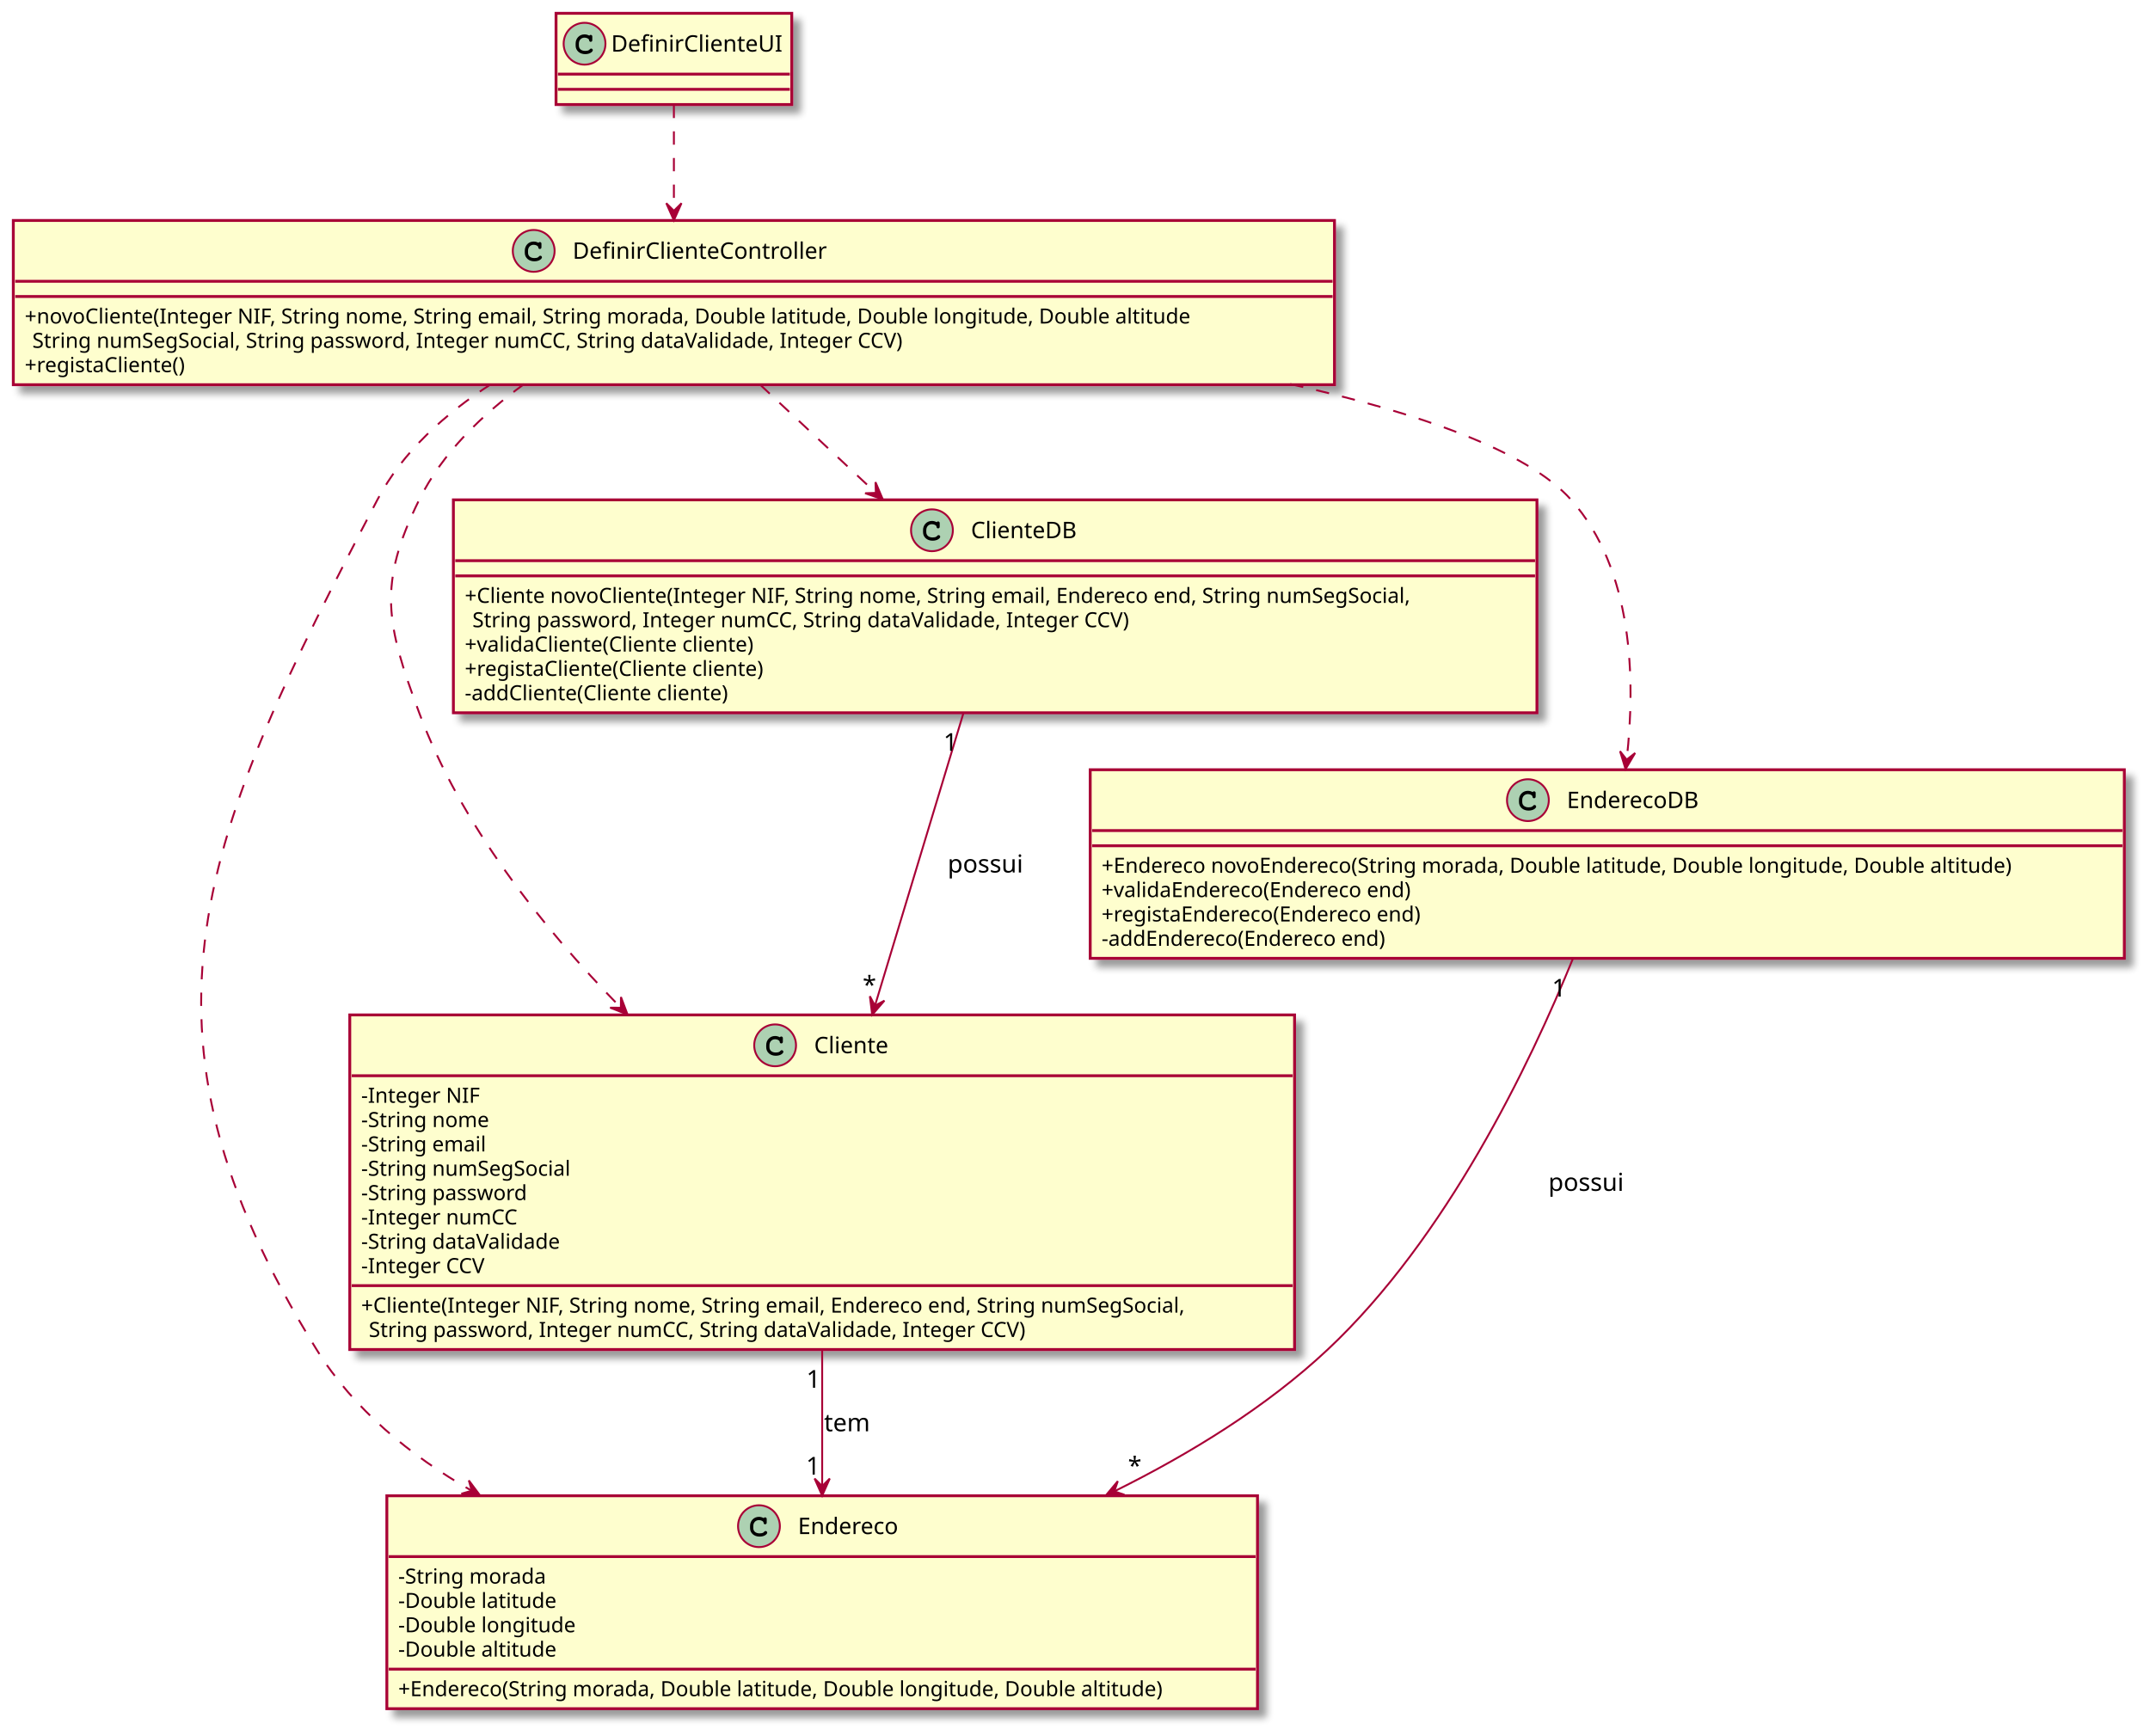
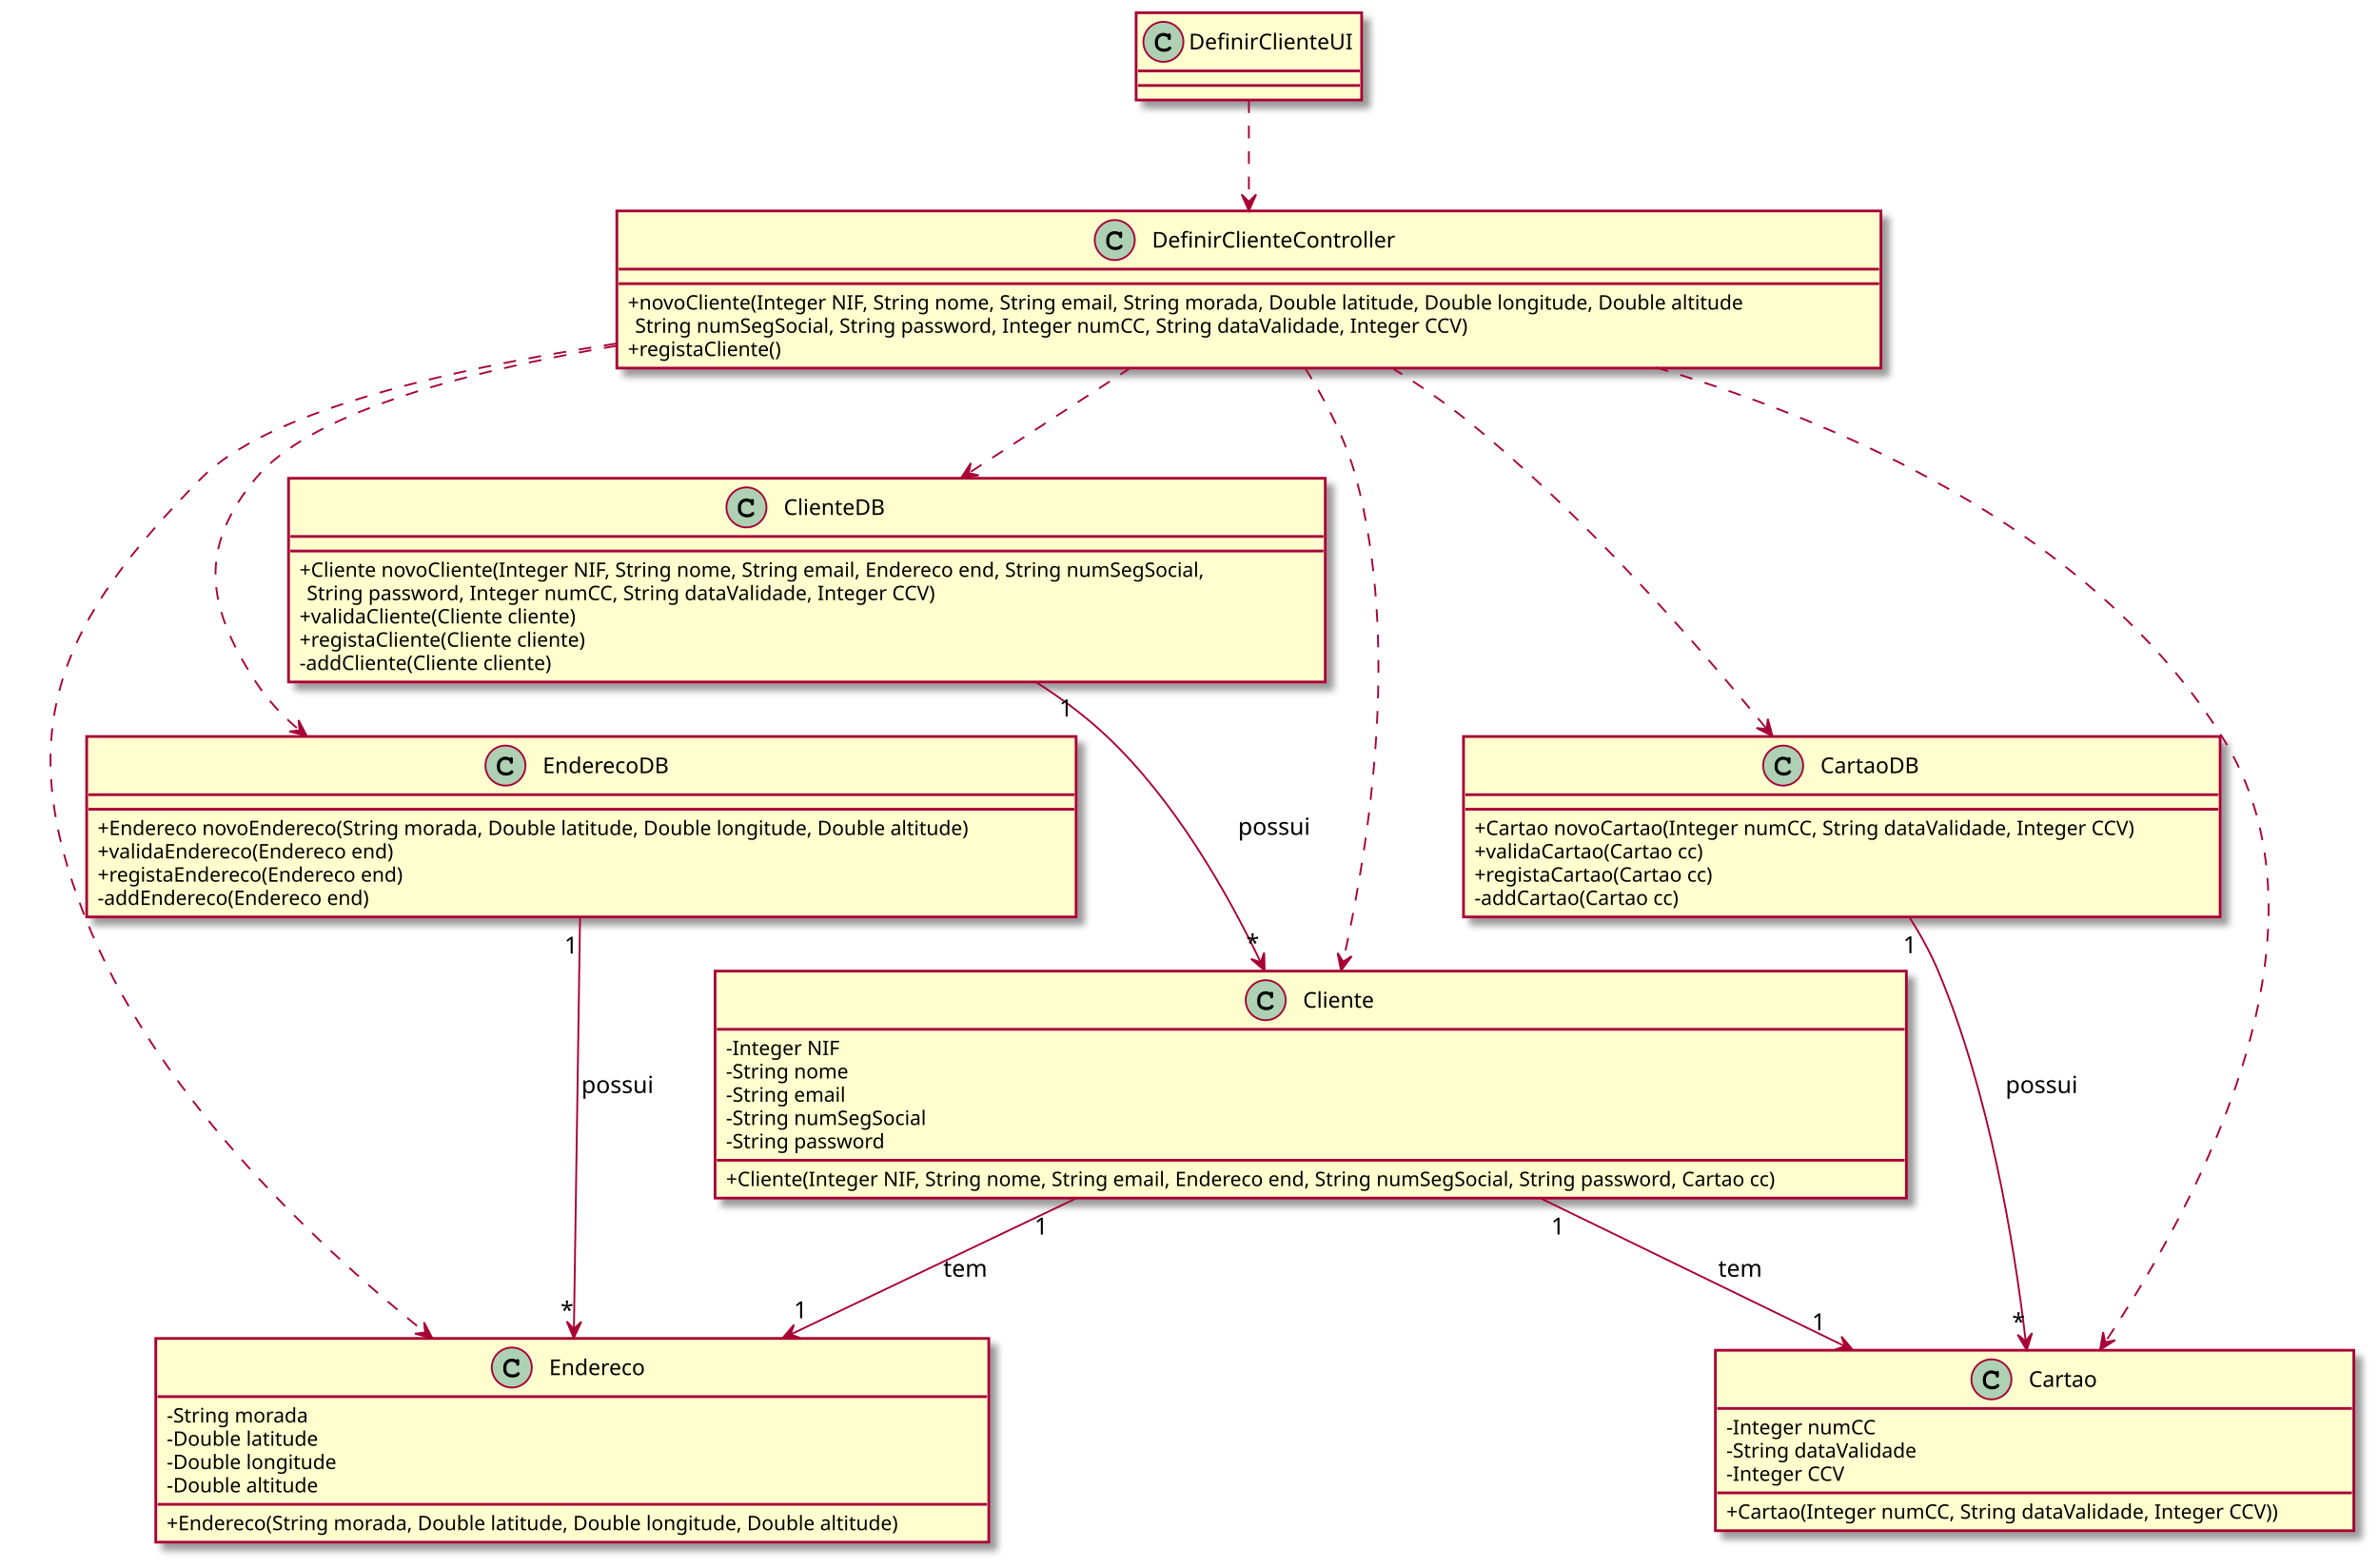
- <svg xmlns="http://www.w3.org/2000/svg" contentScriptType="application/ecmascript" contentStyleType="text/css" height="913px" preserveAspectRatio="none" style="width:1131px;height:913px;" version="1.1" viewBox="0 0 1131 913" width="1131px" zoomAndPan="magnify">
+ <svg xmlns="http://www.w3.org/2000/svg" contentScriptType="application/ecmascript" contentStyleType="text/css" height="862px" preserveAspectRatio="none" style="width:1308px;height:862px;" version="1.1" viewBox="0 0 1308 862" width="1308px" zoomAndPan="magnify">
  <defs>
-     <filter height="300%" id="f45akyyfyewk" width="300%" x="-1" y="-1">
+     <filter height="300%" id="fprhn5ujfed08" width="300%" x="-1" y="-1">
      <feGaussianBlur result="blurOut" stdDeviation="2.0" />
      <feColorMatrix in="blurOut" result="blurOut2" type="matrix" values="0 0 0 0 0 0 0 0 0 0 0 0 0 0 0 0 0 0 .4 0" />
      <feOffset dx="4.0" dy="4.0" in="blurOut2" result="blurOut3" />
      <feBlend in="SourceGraphic" in2="blurOut3" mode="normal" />
    </filter>
  </defs>
  <g>
-     <rect codeLine="3" fill="#FEFECE" filter="url(#f45akyyfyewk)" height="176.047" id="Cliente" style="stroke:#A80036;stroke-width:1.5;" width="497" x="184" y="534" />
-     <ellipse cx="407.75" cy="550" fill="#ADD1B2" rx="11" ry="11" style="stroke:#A80036;stroke-width:1.0;" />
-     <path d="M410.094,545.672 C409.156,545.234 408.562,545.094 407.688,545.094 C405.062,545.094 403.062,547.172 403.062,549.891 L403.062,551.016 C403.062,553.594 405.172,555.484 408.062,555.484 C409.281,555.484 410.438,555.188 411.188,554.641 C411.766,554.234 412.094,553.781 412.094,553.391 C412.094,552.938 411.703,552.547 411.234,552.547 C411.016,552.547 410.812,552.625 410.625,552.812 C410.172,553.297 410.172,553.297 409.984,553.391 C409.562,553.656 408.875,553.781 408.109,553.781 C406.062,553.781 404.766,552.688 404.766,550.984 L404.766,549.891 C404.766,548.109 406.016,546.797 407.75,546.797 C408.328,546.797 408.938,546.953 409.406,547.203 C409.891,547.484 410.062,547.703 410.156,548.109 C410.219,548.516 410.25,548.641 410.391,548.766 C410.531,548.906 410.766,549.016 410.984,549.016 C411.25,549.016 411.516,548.875 411.688,548.656 C411.797,548.5 411.828,548.312 411.828,547.891 L411.828,546.469 C411.828,546.031 411.812,545.906 411.719,545.75 C411.562,545.484 411.281,545.344 410.984,545.344 C410.688,545.344 410.484,545.438 410.266,545.75 L410.094,545.672 Z " fill="#000000" />
-     <text fill="#000000" font-family="sans-serif" font-size="12" lengthAdjust="spacing" textLength="41" x="428.25" y="554.154">Cliente</text>
-     <line style="stroke:#A80036;stroke-width:1.5;" x1="185" x2="680" y1="566" y2="566" />
-     <text fill="#000000" font-family="sans-serif" font-size="11" lengthAdjust="spacing" textLength="66" x="190" y="580.21">-Integer NIF</text>
-     <text fill="#000000" font-family="sans-serif" font-size="11" lengthAdjust="spacing" textLength="74" x="190" y="593.015">-String nome</text>
-     <text fill="#000000" font-family="sans-serif" font-size="11" lengthAdjust="spacing" textLength="73" x="190" y="605.82">-String email</text>
-     <text fill="#000000" font-family="sans-serif" font-size="11" lengthAdjust="spacing" textLength="123" x="190" y="618.625">-String numSegSocial</text>
-     <text fill="#000000" font-family="sans-serif" font-size="11" lengthAdjust="spacing" textLength="94" x="190" y="631.429">-String password</text>
-     <text fill="#000000" font-family="sans-serif" font-size="11" lengthAdjust="spacing" textLength="90" x="190" y="644.234">-Integer numCC</text>
-     <text fill="#000000" font-family="sans-serif" font-size="11" lengthAdjust="spacing" textLength="116" x="190" y="657.039">-String dataValidade</text>
-     <text fill="#000000" font-family="sans-serif" font-size="11" lengthAdjust="spacing" textLength="73" x="190" y="669.843">-Integer CCV</text>
-     <line style="stroke:#A80036;stroke-width:1.5;" x1="185" x2="680" y1="676.438" y2="676.438" />
-     <text fill="#000000" font-family="sans-serif" font-size="11" lengthAdjust="spacing" textLength="485" x="190" y="690.648">+Cliente(Integer NIF, String nome, String email, Endereco end, String numSegSocial,</text>
-     <text fill="#000000" font-family="sans-serif" font-size="11" lengthAdjust="spacing" textLength="382" x="194" y="703.453">String password, Integer numCC, String dataValidade, Integer CCV)</text>
-     <rect codeLine="15" fill="#FEFECE" filter="url(#f45akyyfyewk)" height="112.023" id="Endereco" style="stroke:#A80036;stroke-width:1.5;" width="458" x="203.5" y="787" />
-     <ellipse cx="399.25" cy="803" fill="#ADD1B2" rx="11" ry="11" style="stroke:#A80036;stroke-width:1.0;" />
-     <path d="M401.594,798.672 C400.656,798.234 400.062,798.094 399.188,798.094 C396.562,798.094 394.562,800.172 394.562,802.891 L394.562,804.016 C394.562,806.594 396.672,808.484 399.562,808.484 C400.781,808.484 401.938,808.188 402.688,807.641 C403.266,807.234 403.594,806.781 403.594,806.391 C403.594,805.938 403.203,805.547 402.734,805.547 C402.516,805.547 402.312,805.625 402.125,805.812 C401.672,806.297 401.672,806.297 401.484,806.391 C401.062,806.656 400.375,806.781 399.609,806.781 C397.562,806.781 396.266,805.688 396.266,803.984 L396.266,802.891 C396.266,801.109 397.516,799.797 399.25,799.797 C399.828,799.797 400.438,799.953 400.906,800.203 C401.391,800.484 401.562,800.703 401.656,801.109 C401.719,801.516 401.75,801.641 401.891,801.766 C402.031,801.906 402.266,802.016 402.484,802.016 C402.75,802.016 403.016,801.875 403.188,801.656 C403.297,801.5 403.328,801.312 403.328,800.891 L403.328,799.469 C403.328,799.031 403.312,798.906 403.219,798.75 C403.062,798.484 402.781,798.344 402.484,798.344 C402.188,798.344 401.984,798.438 401.766,798.75 L401.594,798.672 Z " fill="#000000" />
-     <text fill="#000000" font-family="sans-serif" font-size="12" lengthAdjust="spacing" textLength="58" x="419.75" y="807.154">Endereco</text>
-     <line style="stroke:#A80036;stroke-width:1.5;" x1="204.5" x2="660.5" y1="819" y2="819" />
-     <text fill="#000000" font-family="sans-serif" font-size="11" lengthAdjust="spacing" textLength="84" x="209.5" y="833.21">-String morada</text>
-     <text fill="#000000" font-family="sans-serif" font-size="11" lengthAdjust="spacing" textLength="92" x="209.5" y="846.015">-Double latitude</text>
-     <text fill="#000000" font-family="sans-serif" font-size="11" lengthAdjust="spacing" textLength="102" x="209.5" y="858.82">-Double longitude</text>
-     <text fill="#000000" font-family="sans-serif" font-size="11" lengthAdjust="spacing" textLength="92" x="209.5" y="871.625">-Double altitude</text>
-     <line style="stroke:#A80036;stroke-width:1.5;" x1="204.5" x2="660.5" y1="878.219" y2="878.219" />
-     <text fill="#000000" font-family="sans-serif" font-size="11" lengthAdjust="spacing" textLength="446" x="209.5" y="892.429">+Endereco(String morada, Double latitude, Double longitude, Double altitude)</text>
-     <rect codeLine="23" fill="#FEFECE" filter="url(#f45akyyfyewk)" height="112.023" id="ClienteDB" style="stroke:#A80036;stroke-width:1.5;" width="570" x="238.5" y="263" />
-     <ellipse cx="490.25" cy="279" fill="#ADD1B2" rx="11" ry="11" style="stroke:#A80036;stroke-width:1.0;" />
-     <path d="M492.594,274.672 C491.656,274.234 491.062,274.094 490.188,274.094 C487.562,274.094 485.562,276.172 485.562,278.891 L485.562,280.016 C485.562,282.594 487.672,284.484 490.562,284.484 C491.781,284.484 492.938,284.188 493.688,283.641 C494.266,283.234 494.594,282.781 494.594,282.391 C494.594,281.938 494.203,281.547 493.734,281.547 C493.516,281.547 493.312,281.625 493.125,281.812 C492.672,282.297 492.672,282.297 492.484,282.391 C492.062,282.656 491.375,282.781 490.609,282.781 C488.562,282.781 487.266,281.688 487.266,279.984 L487.266,278.891 C487.266,277.109 488.516,275.797 490.25,275.797 C490.828,275.797 491.438,275.953 491.906,276.203 C492.391,276.484 492.562,276.703 492.656,277.109 C492.719,277.516 492.75,277.641 492.891,277.766 C493.031,277.906 493.266,278.016 493.484,278.016 C493.75,278.016 494.016,277.875 494.188,277.656 C494.297,277.5 494.328,277.312 494.328,276.891 L494.328,275.469 C494.328,275.031 494.312,274.906 494.219,274.75 C494.062,274.484 493.781,274.344 493.484,274.344 C493.188,274.344 492.984,274.438 492.766,274.75 L492.594,274.672 Z " fill="#000000" />
-     <text fill="#000000" font-family="sans-serif" font-size="12" lengthAdjust="spacing" textLength="58" x="510.75" y="283.154">ClienteDB</text>
-     <line style="stroke:#A80036;stroke-width:1.5;" x1="239.5" x2="807.5" y1="295" y2="295" />
-     <line style="stroke:#A80036;stroke-width:1.5;" x1="239.5" x2="807.5" y1="303" y2="303" />
-     <text fill="#000000" font-family="sans-serif" font-size="11" lengthAdjust="spacing" textLength="558" x="244.5" y="317.21">+Cliente novoCliente(Integer NIF, String nome, String email, Endereco end, String numSegSocial,</text>
-     <text fill="#000000" font-family="sans-serif" font-size="11" lengthAdjust="spacing" textLength="382" x="248.5" y="330.015">String password, Integer numCC, String dataValidade, Integer CCV)</text>
-     <text fill="#000000" font-family="sans-serif" font-size="11" lengthAdjust="spacing" textLength="176" x="244.5" y="342.82">+validaCliente(Cliente cliente)</text>
-     <text fill="#000000" font-family="sans-serif" font-size="11" lengthAdjust="spacing" textLength="181" x="244.5" y="355.625">+registaCliente(Cliente cliente)</text>
-     <text fill="#000000" font-family="sans-serif" font-size="11" lengthAdjust="spacing" textLength="158" x="244.5" y="368.429">-addCliente(Cliente cliente)</text>
-     <rect codeLine="30" fill="#FEFECE" filter="url(#f45akyyfyewk)" height="99.219" id="EnderecoDB" style="stroke:#A80036;stroke-width:1.5;" width="544" x="573.5" y="405" />
-     <ellipse cx="803.75" cy="421" fill="#ADD1B2" rx="11" ry="11" style="stroke:#A80036;stroke-width:1.0;" />
-     <path d="M806.094,416.672 C805.156,416.234 804.562,416.094 803.688,416.094 C801.062,416.094 799.062,418.172 799.062,420.891 L799.062,422.016 C799.062,424.594 801.172,426.484 804.062,426.484 C805.281,426.484 806.438,426.188 807.188,425.641 C807.766,425.234 808.094,424.781 808.094,424.391 C808.094,423.938 807.703,423.547 807.234,423.547 C807.016,423.547 806.812,423.625 806.625,423.812 C806.172,424.297 806.172,424.297 805.984,424.391 C805.562,424.656 804.875,424.781 804.109,424.781 C802.062,424.781 800.766,423.688 800.766,421.984 L800.766,420.891 C800.766,419.109 802.016,417.797 803.75,417.797 C804.328,417.797 804.938,417.953 805.406,418.203 C805.891,418.484 806.062,418.703 806.156,419.109 C806.219,419.516 806.25,419.641 806.391,419.766 C806.531,419.906 806.766,420.016 806.984,420.016 C807.25,420.016 807.516,419.875 807.688,419.656 C807.797,419.5 807.828,419.312 807.828,418.891 L807.828,417.469 C807.828,417.031 807.812,416.906 807.719,416.75 C807.562,416.484 807.281,416.344 806.984,416.344 C806.688,416.344 806.484,416.438 806.266,416.75 L806.094,416.672 Z " fill="#000000" />
-     <text fill="#000000" font-family="sans-serif" font-size="12" lengthAdjust="spacing" textLength="75" x="824.25" y="425.154">EnderecoDB</text>
-     <line style="stroke:#A80036;stroke-width:1.5;" x1="574.5" x2="1116.5" y1="437" y2="437" />
-     <line style="stroke:#A80036;stroke-width:1.5;" x1="574.5" x2="1116.5" y1="445" y2="445" />
-     <text fill="#000000" font-family="sans-serif" font-size="11" lengthAdjust="spacing" textLength="532" x="579.5" y="459.21">+Endereco novoEndereco(String morada, Double latitude, Double longitude, Double altitude)</text>
-     <text fill="#000000" font-family="sans-serif" font-size="11" lengthAdjust="spacing" textLength="185" x="579.5" y="472.015">+validaEndereco(Endereco end)</text>
-     <text fill="#000000" font-family="sans-serif" font-size="11" lengthAdjust="spacing" textLength="190" x="579.5" y="484.82">+registaEndereco(Endereco end)</text>
-     <text fill="#000000" font-family="sans-serif" font-size="11" lengthAdjust="spacing" textLength="167" x="579.5" y="497.625">-addEndereco(Endereco end)</text>
-     <rect codeLine="37" fill="#FEFECE" filter="url(#f45akyyfyewk)" height="86.414" id="DefinirClienteController" style="stroke:#A80036;stroke-width:1.5;" width="695" x="7" y="116" />
-     <ellipse cx="280.75" cy="132" fill="#ADD1B2" rx="11" ry="11" style="stroke:#A80036;stroke-width:1.0;" />
-     <path d="M283.094,127.672 C282.156,127.234 281.562,127.094 280.688,127.094 C278.062,127.094 276.062,129.172 276.062,131.891 L276.062,133.016 C276.062,135.594 278.172,137.484 281.062,137.484 C282.281,137.484 283.438,137.188 284.188,136.641 C284.766,136.234 285.094,135.781 285.094,135.391 C285.094,134.938 284.703,134.547 284.234,134.547 C284.016,134.547 283.812,134.625 283.625,134.812 C283.172,135.297 283.172,135.297 282.984,135.391 C282.562,135.656 281.875,135.781 281.109,135.781 C279.062,135.781 277.766,134.688 277.766,132.984 L277.766,131.891 C277.766,130.109 279.016,128.797 280.75,128.797 C281.328,128.797 281.938,128.953 282.406,129.203 C282.891,129.484 283.062,129.703 283.156,130.109 C283.219,130.516 283.25,130.641 283.391,130.766 C283.531,130.906 283.766,131.016 283.984,131.016 C284.25,131.016 284.516,130.875 284.688,130.656 C284.797,130.5 284.828,130.312 284.828,129.891 L284.828,128.469 C284.828,128.031 284.812,127.906 284.719,127.75 C284.562,127.484 284.281,127.344 283.984,127.344 C283.688,127.344 283.484,127.438 283.266,127.75 L283.094,127.672 Z " fill="#000000" />
-     <text fill="#000000" font-family="sans-serif" font-size="12" lengthAdjust="spacing" textLength="139" x="301.25" y="136.154">DefinirClienteController</text>
-     <line style="stroke:#A80036;stroke-width:1.5;" x1="8" x2="701" y1="148" y2="148" />
-     <line style="stroke:#A80036;stroke-width:1.5;" x1="8" x2="701" y1="156" y2="156" />
-     <text fill="#000000" font-family="sans-serif" font-size="11" lengthAdjust="spacing" textLength="679" x="13" y="170.21">+novoCliente(Integer NIF, String nome, String email, String morada, Double latitude, Double longitude, Double altitude</text>
-     <text fill="#000000" font-family="sans-serif" font-size="11" lengthAdjust="spacing" textLength="508" x="17" y="183.015">String numSegSocial, String password, Integer numCC, String dataValidade, Integer CCV)</text>
-     <text fill="#000000" font-family="sans-serif" font-size="11" lengthAdjust="spacing" textLength="97" x="13" y="195.82">+registaCliente()</text>
-     <rect codeLine="42" fill="#FEFECE" filter="url(#f45akyyfyewk)" height="48" id="DefinirClienteUI" style="stroke:#A80036;stroke-width:1.5;" width="124" x="292.5" y="7" />
-     <ellipse cx="307.5" cy="23" fill="#ADD1B2" rx="11" ry="11" style="stroke:#A80036;stroke-width:1.0;" />
-     <path d="M309.844,18.672 C308.906,18.234 308.312,18.094 307.438,18.094 C304.812,18.094 302.812,20.172 302.812,22.891 L302.812,24.016 C302.812,26.594 304.922,28.484 307.812,28.484 C309.031,28.484 310.188,28.188 310.938,27.641 C311.516,27.234 311.844,26.781 311.844,26.391 C311.844,25.938 311.453,25.547 310.984,25.547 C310.766,25.547 310.562,25.625 310.375,25.812 C309.922,26.297 309.922,26.297 309.734,26.391 C309.312,26.656 308.625,26.781 307.859,26.781 C305.812,26.781 304.516,25.688 304.516,23.984 L304.516,22.891 C304.516,21.109 305.766,19.797 307.5,19.797 C308.078,19.797 308.688,19.953 309.156,20.203 C309.641,20.484 309.812,20.703 309.906,21.109 C309.969,21.516 310,21.641 310.141,21.766 C310.281,21.906 310.516,22.016 310.734,22.016 C311,22.016 311.266,21.875 311.438,21.656 C311.547,21.5 311.578,21.312 311.578,20.891 L311.578,19.469 C311.578,19.031 311.562,18.906 311.469,18.75 C311.312,18.484 311.031,18.344 310.734,18.344 C310.438,18.344 310.234,18.438 310.016,18.75 L309.844,18.672 Z " fill="#000000" />
-     <text fill="#000000" font-family="sans-serif" font-size="12" lengthAdjust="spacing" textLength="92" x="321.5" y="27.154">DefinirClienteUI</text>
-     <line style="stroke:#A80036;stroke-width:1.5;" x1="293.5" x2="415.5" y1="39" y2="39" />
-     <line style="stroke:#A80036;stroke-width:1.5;" x1="293.5" x2="415.5" y1="47" y2="47" />
-     <path codeLine="46" d="M354.5,55.11 C354.5,70.631 354.5,91.639 354.5,110.625 " fill="none" id="DefinirClienteUI-to-DefinirClienteController" style="stroke:#A80036;stroke-width:1.0;stroke-dasharray:7.0,7.0;" />
-     <polygon fill="#A80036" points="354.5,115.921,358.5,106.921,354.5,110.921,350.5,106.921,354.5,115.921" style="stroke:#A80036;stroke-width:1.0;" />
-     <path codeLine="47" d="M399.789,202.341 C418.474,219.81 440.446,240.351 460.647,259.238 " fill="none" id="DefinirClienteController-to-ClienteDB" style="stroke:#A80036;stroke-width:1.0;stroke-dasharray:7.0,7.0;" />
-     <polygon fill="#A80036" points="464.398,262.744,460.554,253.676,460.745,259.33,455.092,259.521,464.398,262.744" style="stroke:#A80036;stroke-width:1.0;" />
-     <path codeLine="48" d="M678.717,202.067 C745.941,217.164 803.418,237.087 826.5,263 C859.109,299.609 860.448,357.275 855.726,399.579 " fill="none" id="DefinirClienteController-to-EnderecoDB" style="stroke:#A80036;stroke-width:1.0;stroke-dasharray:7.0,7.0;" />
-     <polygon fill="#A80036" points="855.122,404.659,860.159,396.195,855.713,399.694,852.215,395.249,855.122,404.659" style="stroke:#A80036;stroke-width:1.0;" />
-     <path codeLine="49" d="M275.723,202.068 C253.767,218.016 232.624,238.389 220.5,263 C198.503,307.654 203.167,328.337 220.5,375 C242.272,433.614 284.967,487.611 326.371,529.991 " fill="none" id="DefinirClienteController-to-Cliente" style="stroke:#A80036;stroke-width:1.0;stroke-dasharray:7.0,7.0;" />
-     <polygon fill="#A80036" points="330.115,533.796,326.654,524.575,326.608,530.232,320.952,530.186,330.115,533.796" style="stroke:#A80036;stroke-width:1.0;" />
-     <path codeLine="50" d="M258.224,202.155 C234.301,217.611 211.732,237.691 198.5,263 C106.219,439.508 61.532,540.729 166.5,710 C186.067,741.553 215.675,765.8 248.127,784.354 " fill="none" id="DefinirClienteController-to-Endereco" style="stroke:#A80036;stroke-width:1.0;stroke-dasharray:7.0,7.0;" />
-     <polygon fill="#A80036" points="252.515,786.818,246.628,778.923,248.156,784.369,242.709,785.897,252.515,786.818" style="stroke:#A80036;stroke-width:1.0;" />
-     <path codeLine="52" d="M506.809,375.208 C493.811,418.203 475.484,478.823 460.283,529.103 " fill="none" id="ClienteDB-to-Cliente" style="stroke:#A80036;stroke-width:1.0;" />
-     <polygon fill="#A80036" points="458.822,533.935,465.256,526.478,460.269,529.149,457.598,524.163,458.822,533.935" style="stroke:#A80036;stroke-width:1.0;" />
-     <text fill="#000000" font-family="sans-serif" font-size="13" lengthAdjust="spacing" textLength="41" x="498.5" y="459.067">possui</text>
-     <text fill="#000000" font-family="sans-serif" font-size="13" lengthAdjust="spacing" textLength="8" x="496.287" y="395.046">1</text>
-     <text fill="#000000" font-family="sans-serif" font-size="13" lengthAdjust="spacing" textLength="7" x="453.783" y="522.793">*</text>
-     <path codeLine="53" d="M827.487,504.245 C804.775,560.06 760.998,651.329 698.5,710 C666.354,740.177 626,764.923 586.508,784.499 " fill="none" id="EnderecoDB-to-Endereco" style="stroke:#A80036;stroke-width:1.0;" />
-     <polygon fill="#A80036" points="581.697,786.861,591.539,786.484,586.185,784.657,588.012,779.303,581.697,786.861" style="stroke:#A80036;stroke-width:1.0;" />
-     <text fill="#000000" font-family="sans-serif" font-size="13" lengthAdjust="spacing" textLength="41" x="814.5" y="626.567">possui</text>
-     <text fill="#000000" font-family="sans-serif" font-size="13" lengthAdjust="spacing" textLength="8" x="816.391" y="524.356">1</text>
-     <text fill="#000000" font-family="sans-serif" font-size="13" lengthAdjust="spacing" textLength="7" x="593.364" y="775.781">*</text>
-     <path codeLine="54" d="M432.5,710.184 C432.5,734.147 432.5,759.599 432.5,781.682 " fill="none" id="Cliente-to-Endereco" style="stroke:#A80036;stroke-width:1.0;" />
-     <polygon fill="#A80036" points="432.5,786.926,436.5,777.926,432.5,781.926,428.5,777.926,432.5,786.926" style="stroke:#A80036;stroke-width:1.0;" />
-     <text fill="#000000" font-family="sans-serif" font-size="13" lengthAdjust="spacing" textLength="26" x="433.5" y="753.067">tem</text>
-     <text fill="#000000" font-family="sans-serif" font-size="13" lengthAdjust="spacing" textLength="8" x="424.169" y="730.178">1</text>
-     <text fill="#000000" font-family="sans-serif" font-size="13" lengthAdjust="spacing" textLength="8" x="423.988" y="775.855">1</text>
+     <rect codeLine="3" fill="#FEFECE" filter="url(#fprhn5ujfed08)" height="124.828" id="Cliente" style="stroke:#A80036;stroke-width:1.5;" width="655" x="393.152" y="534" />
+     <ellipse cx="695.902" cy="550" fill="#ADD1B2" rx="11" ry="11" style="stroke:#A80036;stroke-width:1.0;" />
+     <path d="M698.246,545.672 C697.308,545.234 696.715,545.094 695.84,545.094 C693.215,545.094 691.215,547.172 691.215,549.891 L691.215,551.016 C691.215,553.594 693.324,555.484 696.215,555.484 C697.433,555.484 698.59,555.188 699.34,554.641 C699.918,554.234 700.246,553.781 700.246,553.391 C700.246,552.938 699.855,552.547 699.386,552.547 C699.168,552.547 698.965,552.625 698.777,552.812 C698.324,553.297 698.324,553.297 698.136,553.391 C697.715,553.656 697.027,553.781 696.261,553.781 C694.215,553.781 692.918,552.688 692.918,550.984 L692.918,549.891 C692.918,548.109 694.168,546.797 695.902,546.797 C696.48,546.797 697.09,546.953 697.558,547.203 C698.043,547.484 698.215,547.703 698.308,548.109 C698.371,548.516 698.402,548.641 698.543,548.766 C698.683,548.906 698.918,549.016 699.136,549.016 C699.402,549.016 699.668,548.875 699.84,548.656 C699.949,548.5 699.98,548.312 699.98,547.891 L699.98,546.469 C699.98,546.031 699.965,545.906 699.871,545.75 C699.715,545.484 699.433,545.344 699.136,545.344 C698.84,545.344 698.636,545.438 698.418,545.75 L698.246,545.672 Z " fill="#000000" />
+     <text fill="#000000" font-family="sans-serif" font-size="12" lengthAdjust="spacing" textLength="41" x="716.402" y="554.154">Cliente</text>
+     <line style="stroke:#A80036;stroke-width:1.5;" x1="394.152" x2="1047.152" y1="566" y2="566" />
+     <text fill="#000000" font-family="sans-serif" font-size="11" lengthAdjust="spacing" textLength="66" x="399.152" y="580.21">-Integer NIF</text>
+     <text fill="#000000" font-family="sans-serif" font-size="11" lengthAdjust="spacing" textLength="74" x="399.152" y="593.015">-String nome</text>
+     <text fill="#000000" font-family="sans-serif" font-size="11" lengthAdjust="spacing" textLength="73" x="399.152" y="605.82">-String email</text>
+     <text fill="#000000" font-family="sans-serif" font-size="11" lengthAdjust="spacing" textLength="123" x="399.152" y="618.625">-String numSegSocial</text>
+     <text fill="#000000" font-family="sans-serif" font-size="11" lengthAdjust="spacing" textLength="94" x="399.152" y="631.429">-String password</text>
+     <line style="stroke:#A80036;stroke-width:1.5;" x1="394.152" x2="1047.152" y1="638.023" y2="638.023" />
+     <text fill="#000000" font-family="sans-serif" font-size="11" lengthAdjust="spacing" textLength="643" x="399.152" y="652.234">+Cliente(Integer NIF, String nome, String email, Endereco end, String numSegSocial, String password, Cartao cc)</text>
+     <rect codeLine="12" fill="#FEFECE" filter="url(#fprhn5ujfed08)" height="112.023" id="Endereco" style="stroke:#A80036;stroke-width:1.5;" width="458" x="85.652" y="736" />
+     <ellipse cx="281.402" cy="752" fill="#ADD1B2" rx="11" ry="11" style="stroke:#A80036;stroke-width:1.0;" />
+     <path d="M283.746,747.672 C282.809,747.234 282.215,747.094 281.34,747.094 C278.715,747.094 276.715,749.172 276.715,751.891 L276.715,753.016 C276.715,755.594 278.824,757.484 281.715,757.484 C282.934,757.484 284.09,757.188 284.84,756.641 C285.418,756.234 285.746,755.781 285.746,755.391 C285.746,754.938 285.356,754.547 284.887,754.547 C284.668,754.547 284.465,754.625 284.277,754.812 C283.824,755.297 283.824,755.297 283.637,755.391 C283.215,755.656 282.527,755.781 281.762,755.781 C279.715,755.781 278.418,754.688 278.418,752.984 L278.418,751.891 C278.418,750.109 279.668,748.797 281.402,748.797 C281.981,748.797 282.59,748.953 283.059,749.203 C283.543,749.484 283.715,749.703 283.809,750.109 C283.871,750.516 283.902,750.641 284.043,750.766 C284.184,750.906 284.418,751.016 284.637,751.016 C284.902,751.016 285.168,750.875 285.34,750.656 C285.449,750.5 285.481,750.312 285.481,749.891 L285.481,748.469 C285.481,748.031 285.465,747.906 285.371,747.75 C285.215,747.484 284.934,747.344 284.637,747.344 C284.34,747.344 284.137,747.438 283.918,747.75 L283.746,747.672 Z " fill="#000000" />
+     <text fill="#000000" font-family="sans-serif" font-size="12" lengthAdjust="spacing" textLength="58" x="301.902" y="756.154">Endereco</text>
+     <line style="stroke:#A80036;stroke-width:1.5;" x1="86.652" x2="542.652" y1="768" y2="768" />
+     <text fill="#000000" font-family="sans-serif" font-size="11" lengthAdjust="spacing" textLength="84" x="91.652" y="782.21">-String morada</text>
+     <text fill="#000000" font-family="sans-serif" font-size="11" lengthAdjust="spacing" textLength="92" x="91.652" y="795.015">-Double latitude</text>
+     <text fill="#000000" font-family="sans-serif" font-size="11" lengthAdjust="spacing" textLength="102" x="91.652" y="807.82">-Double longitude</text>
+     <text fill="#000000" font-family="sans-serif" font-size="11" lengthAdjust="spacing" textLength="92" x="91.652" y="820.625">-Double altitude</text>
+     <line style="stroke:#A80036;stroke-width:1.5;" x1="86.652" x2="542.652" y1="827.219" y2="827.219" />
+     <text fill="#000000" font-family="sans-serif" font-size="11" lengthAdjust="spacing" textLength="446" x="91.652" y="841.429">+Endereco(String morada, Double latitude, Double longitude, Double altitude)</text>
+     <rect codeLine="20" fill="#FEFECE" filter="url(#fprhn5ujfed08)" height="99.219" id="Cartao" style="stroke:#A80036;stroke-width:1.5;" width="351" x="943.152" y="742.5" />
+     <ellipse cx="1094.902" cy="758.5" fill="#ADD1B2" rx="11" ry="11" style="stroke:#A80036;stroke-width:1.0;" />
+     <path d="M1097.246,754.172 C1096.308,753.734 1095.715,753.594 1094.84,753.594 C1092.215,753.594 1090.215,755.672 1090.215,758.391 L1090.215,759.516 C1090.215,762.094 1092.324,763.984 1095.215,763.984 C1096.433,763.984 1097.59,763.688 1098.34,763.141 C1098.918,762.734 1099.246,762.281 1099.246,761.891 C1099.246,761.438 1098.855,761.047 1098.386,761.047 C1098.168,761.047 1097.965,761.125 1097.777,761.312 C1097.324,761.797 1097.324,761.797 1097.136,761.891 C1096.715,762.156 1096.027,762.281 1095.261,762.281 C1093.215,762.281 1091.918,761.188 1091.918,759.484 L1091.918,758.391 C1091.918,756.609 1093.168,755.297 1094.902,755.297 C1095.48,755.297 1096.09,755.453 1096.558,755.703 C1097.043,755.984 1097.215,756.203 1097.308,756.609 C1097.371,757.016 1097.402,757.141 1097.543,757.266 C1097.683,757.406 1097.918,757.516 1098.136,757.516 C1098.402,757.516 1098.668,757.375 1098.84,757.156 C1098.949,757 1098.98,756.812 1098.98,756.391 L1098.98,754.969 C1098.98,754.531 1098.965,754.406 1098.871,754.25 C1098.715,753.984 1098.433,753.844 1098.136,753.844 C1097.84,753.844 1097.636,753.938 1097.418,754.25 L1097.246,754.172 Z " fill="#000000" />
+     <text fill="#000000" font-family="sans-serif" font-size="12" lengthAdjust="spacing" textLength="39" x="1115.402" y="762.654">Cartao</text>
+     <line style="stroke:#A80036;stroke-width:1.5;" x1="944.152" x2="1293.152" y1="774.5" y2="774.5" />
+     <text fill="#000000" font-family="sans-serif" font-size="11" lengthAdjust="spacing" textLength="90" x="949.152" y="788.71">-Integer numCC</text>
+     <text fill="#000000" font-family="sans-serif" font-size="11" lengthAdjust="spacing" textLength="116" x="949.152" y="801.515">-String dataValidade</text>
+     <text fill="#000000" font-family="sans-serif" font-size="11" lengthAdjust="spacing" textLength="73" x="949.152" y="814.32">-Integer CCV</text>
+     <line style="stroke:#A80036;stroke-width:1.5;" x1="944.152" x2="1293.152" y1="820.914" y2="820.914" />
+     <text fill="#000000" font-family="sans-serif" font-size="11" lengthAdjust="spacing" textLength="339" x="949.152" y="835.125">+Cartao(Integer numCC, String dataValidade, Integer CCV))</text>
+     <rect codeLine="27" fill="#FEFECE" filter="url(#fprhn5ujfed08)" height="112.023" id="ClienteDB" style="stroke:#A80036;stroke-width:1.5;" width="570" x="158.652" y="263" />
+     <ellipse cx="410.402" cy="279" fill="#ADD1B2" rx="11" ry="11" style="stroke:#A80036;stroke-width:1.0;" />
+     <path d="M412.746,274.672 C411.808,274.234 411.214,274.094 410.339,274.094 C407.714,274.094 405.714,276.172 405.714,278.891 L405.714,280.016 C405.714,282.594 407.824,284.484 410.714,284.484 C411.933,284.484 413.089,284.188 413.839,283.641 C414.418,283.234 414.746,282.781 414.746,282.391 C414.746,281.938 414.355,281.547 413.886,281.547 C413.668,281.547 413.464,281.625 413.277,281.812 C412.824,282.297 412.824,282.297 412.636,282.391 C412.214,282.656 411.527,282.781 410.761,282.781 C408.714,282.781 407.418,281.688 407.418,279.984 L407.418,278.891 C407.418,277.109 408.668,275.797 410.402,275.797 C410.98,275.797 411.589,275.953 412.058,276.203 C412.543,276.484 412.714,276.703 412.808,277.109 C412.871,277.516 412.902,277.641 413.043,277.766 C413.183,277.906 413.418,278.016 413.636,278.016 C413.902,278.016 414.168,277.875 414.339,277.656 C414.449,277.5 414.48,277.312 414.48,276.891 L414.48,275.469 C414.48,275.031 414.464,274.906 414.371,274.75 C414.214,274.484 413.933,274.344 413.636,274.344 C413.339,274.344 413.136,274.438 412.918,274.75 L412.746,274.672 Z " fill="#000000" />
+     <text fill="#000000" font-family="sans-serif" font-size="12" lengthAdjust="spacing" textLength="58" x="430.902" y="283.154">ClienteDB</text>
+     <line style="stroke:#A80036;stroke-width:1.5;" x1="159.652" x2="727.652" y1="295" y2="295" />
+     <line style="stroke:#A80036;stroke-width:1.5;" x1="159.652" x2="727.652" y1="303" y2="303" />
+     <text fill="#000000" font-family="sans-serif" font-size="11" lengthAdjust="spacing" textLength="558" x="164.652" y="317.21">+Cliente novoCliente(Integer NIF, String nome, String email, Endereco end, String numSegSocial,</text>
+     <text fill="#000000" font-family="sans-serif" font-size="11" lengthAdjust="spacing" textLength="382" x="168.652" y="330.015">String password, Integer numCC, String dataValidade, Integer CCV)</text>
+     <text fill="#000000" font-family="sans-serif" font-size="11" lengthAdjust="spacing" textLength="176" x="164.652" y="342.82">+validaCliente(Cliente cliente)</text>
+     <text fill="#000000" font-family="sans-serif" font-size="11" lengthAdjust="spacing" textLength="181" x="164.652" y="355.625">+registaCliente(Cliente cliente)</text>
+     <text fill="#000000" font-family="sans-serif" font-size="11" lengthAdjust="spacing" textLength="158" x="164.652" y="368.429">-addCliente(Cliente cliente)</text>
+     <rect codeLine="34" fill="#FEFECE" filter="url(#fprhn5ujfed08)" height="99.219" id="EnderecoDB" style="stroke:#A80036;stroke-width:1.5;" width="544" x="47.652" y="405" />
+     <ellipse cx="277.902" cy="421" fill="#ADD1B2" rx="11" ry="11" style="stroke:#A80036;stroke-width:1.0;" />
+     <path d="M280.246,416.672 C279.309,416.234 278.715,416.094 277.84,416.094 C275.215,416.094 273.215,418.172 273.215,420.891 L273.215,422.016 C273.215,424.594 275.324,426.484 278.215,426.484 C279.434,426.484 280.59,426.188 281.34,425.641 C281.918,425.234 282.246,424.781 282.246,424.391 C282.246,423.938 281.856,423.547 281.387,423.547 C281.168,423.547 280.965,423.625 280.777,423.812 C280.324,424.297 280.324,424.297 280.137,424.391 C279.715,424.656 279.027,424.781 278.262,424.781 C276.215,424.781 274.918,423.688 274.918,421.984 L274.918,420.891 C274.918,419.109 276.168,417.797 277.902,417.797 C278.481,417.797 279.09,417.953 279.559,418.203 C280.043,418.484 280.215,418.703 280.309,419.109 C280.371,419.516 280.402,419.641 280.543,419.766 C280.684,419.906 280.918,420.016 281.137,420.016 C281.402,420.016 281.668,419.875 281.84,419.656 C281.949,419.5 281.981,419.312 281.981,418.891 L281.981,417.469 C281.981,417.031 281.965,416.906 281.871,416.75 C281.715,416.484 281.434,416.344 281.137,416.344 C280.84,416.344 280.637,416.438 280.418,416.75 L280.246,416.672 Z " fill="#000000" />
+     <text fill="#000000" font-family="sans-serif" font-size="12" lengthAdjust="spacing" textLength="75" x="298.402" y="425.154">EnderecoDB</text>
+     <line style="stroke:#A80036;stroke-width:1.5;" x1="48.652" x2="590.652" y1="437" y2="437" />
+     <line style="stroke:#A80036;stroke-width:1.5;" x1="48.652" x2="590.652" y1="445" y2="445" />
+     <text fill="#000000" font-family="sans-serif" font-size="11" lengthAdjust="spacing" textLength="532" x="53.652" y="459.21">+Endereco novoEndereco(String morada, Double latitude, Double longitude, Double altitude)</text>
+     <text fill="#000000" font-family="sans-serif" font-size="11" lengthAdjust="spacing" textLength="185" x="53.652" y="472.015">+validaEndereco(Endereco end)</text>
+     <text fill="#000000" font-family="sans-serif" font-size="11" lengthAdjust="spacing" textLength="190" x="53.652" y="484.82">+registaEndereco(Endereco end)</text>
+     <text fill="#000000" font-family="sans-serif" font-size="11" lengthAdjust="spacing" textLength="167" x="53.652" y="497.625">-addEndereco(Endereco end)</text>
+     <rect codeLine="41" fill="#FEFECE" filter="url(#fprhn5ujfed08)" height="99.219" id="CartaoDB" style="stroke:#A80036;stroke-width:1.5;" width="416" x="804.652" y="405" />
+     <ellipse cx="980.402" cy="421" fill="#ADD1B2" rx="11" ry="11" style="stroke:#A80036;stroke-width:1.0;" />
+     <path d="M982.746,416.672 C981.808,416.234 981.215,416.094 980.34,416.094 C977.715,416.094 975.715,418.172 975.715,420.891 L975.715,422.016 C975.715,424.594 977.824,426.484 980.715,426.484 C981.933,426.484 983.09,426.188 983.84,425.641 C984.418,425.234 984.746,424.781 984.746,424.391 C984.746,423.938 984.355,423.547 983.886,423.547 C983.668,423.547 983.465,423.625 983.277,423.812 C982.824,424.297 982.824,424.297 982.636,424.391 C982.215,424.656 981.527,424.781 980.761,424.781 C978.715,424.781 977.418,423.688 977.418,421.984 L977.418,420.891 C977.418,419.109 978.668,417.797 980.402,417.797 C980.98,417.797 981.59,417.953 982.058,418.203 C982.543,418.484 982.715,418.703 982.808,419.109 C982.871,419.516 982.902,419.641 983.043,419.766 C983.183,419.906 983.418,420.016 983.636,420.016 C983.902,420.016 984.168,419.875 984.34,419.656 C984.449,419.5 984.48,419.312 984.48,418.891 L984.48,417.469 C984.48,417.031 984.465,416.906 984.371,416.75 C984.215,416.484 983.933,416.344 983.636,416.344 C983.34,416.344 983.136,416.438 982.918,416.75 L982.746,416.672 Z " fill="#000000" />
+     <text fill="#000000" font-family="sans-serif" font-size="12" lengthAdjust="spacing" textLength="56" x="1000.902" y="425.154">CartaoDB</text>
+     <line style="stroke:#A80036;stroke-width:1.5;" x1="805.652" x2="1219.652" y1="437" y2="437" />
+     <line style="stroke:#A80036;stroke-width:1.5;" x1="805.652" x2="1219.652" y1="445" y2="445" />
+     <text fill="#000000" font-family="sans-serif" font-size="11" lengthAdjust="spacing" textLength="404" x="810.652" y="459.21">+Cartao novoCartao(Integer numCC, String dataValidade, Integer CCV)</text>
+     <text fill="#000000" font-family="sans-serif" font-size="11" lengthAdjust="spacing" textLength="141" x="810.652" y="472.015">+validaCartao(Cartao cc)</text>
+     <text fill="#000000" font-family="sans-serif" font-size="11" lengthAdjust="spacing" textLength="146" x="810.652" y="484.82">+registaCartao(Cartao cc)</text>
+     <text fill="#000000" font-family="sans-serif" font-size="11" lengthAdjust="spacing" textLength="123" x="810.652" y="497.625">-addCartao(Cartao cc)</text>
+     <rect codeLine="48" fill="#FEFECE" filter="url(#fprhn5ujfed08)" height="86.414" id="DefinirClienteController" style="stroke:#A80036;stroke-width:1.5;" width="695" x="339.152" y="116" />
+     <ellipse cx="612.902" cy="132" fill="#ADD1B2" rx="11" ry="11" style="stroke:#A80036;stroke-width:1.0;" />
+     <path d="M615.246,127.672 C614.308,127.234 613.715,127.094 612.84,127.094 C610.215,127.094 608.215,129.172 608.215,131.891 L608.215,133.016 C608.215,135.594 610.324,137.484 613.215,137.484 C614.433,137.484 615.59,137.188 616.34,136.641 C616.918,136.234 617.246,135.781 617.246,135.391 C617.246,134.938 616.855,134.547 616.386,134.547 C616.168,134.547 615.965,134.625 615.777,134.812 C615.324,135.297 615.324,135.297 615.136,135.391 C614.715,135.656 614.027,135.781 613.261,135.781 C611.215,135.781 609.918,134.688 609.918,132.984 L609.918,131.891 C609.918,130.109 611.168,128.797 612.902,128.797 C613.48,128.797 614.09,128.953 614.558,129.203 C615.043,129.484 615.215,129.703 615.308,130.109 C615.371,130.516 615.402,130.641 615.543,130.766 C615.683,130.906 615.918,131.016 616.136,131.016 C616.402,131.016 616.668,130.875 616.84,130.656 C616.949,130.5 616.98,130.312 616.98,129.891 L616.98,128.469 C616.98,128.031 616.965,127.906 616.871,127.75 C616.715,127.484 616.433,127.344 616.136,127.344 C615.84,127.344 615.636,127.438 615.418,127.75 L615.246,127.672 Z " fill="#000000" />
+     <text fill="#000000" font-family="sans-serif" font-size="12" lengthAdjust="spacing" textLength="139" x="633.402" y="136.154">DefinirClienteController</text>
+     <line style="stroke:#A80036;stroke-width:1.5;" x1="340.152" x2="1033.152" y1="148" y2="148" />
+     <line style="stroke:#A80036;stroke-width:1.5;" x1="340.152" x2="1033.152" y1="156" y2="156" />
+     <text fill="#000000" font-family="sans-serif" font-size="11" lengthAdjust="spacing" textLength="679" x="345.152" y="170.21">+novoCliente(Integer NIF, String nome, String email, String morada, Double latitude, Double longitude, Double altitude</text>
+     <text fill="#000000" font-family="sans-serif" font-size="11" lengthAdjust="spacing" textLength="508" x="349.152" y="183.015">String numSegSocial, String password, Integer numCC, String dataValidade, Integer CCV)</text>
+     <text fill="#000000" font-family="sans-serif" font-size="11" lengthAdjust="spacing" textLength="97" x="345.152" y="195.82">+registaCliente()</text>
+     <rect codeLine="53" fill="#FEFECE" filter="url(#fprhn5ujfed08)" height="48" id="DefinirClienteUI" style="stroke:#A80036;stroke-width:1.5;" width="124" x="624.652" y="7" />
+     <ellipse cx="639.652" cy="23" fill="#ADD1B2" rx="11" ry="11" style="stroke:#A80036;stroke-width:1.0;" />
+     <path d="M641.996,18.672 C641.058,18.234 640.465,18.094 639.59,18.094 C636.965,18.094 634.965,20.172 634.965,22.891 L634.965,24.016 C634.965,26.594 637.074,28.484 639.965,28.484 C641.183,28.484 642.34,28.188 643.09,27.641 C643.668,27.234 643.996,26.781 643.996,26.391 C643.996,25.938 643.605,25.547 643.136,25.547 C642.918,25.547 642.715,25.625 642.527,25.812 C642.074,26.297 642.074,26.297 641.886,26.391 C641.465,26.656 640.777,26.781 640.011,26.781 C637.965,26.781 636.668,25.688 636.668,23.984 L636.668,22.891 C636.668,21.109 637.918,19.797 639.652,19.797 C640.23,19.797 640.84,19.953 641.308,20.203 C641.793,20.484 641.965,20.703 642.058,21.109 C642.121,21.516 642.152,21.641 642.293,21.766 C642.433,21.906 642.668,22.016 642.886,22.016 C643.152,22.016 643.418,21.875 643.59,21.656 C643.699,21.5 643.73,21.312 643.73,20.891 L643.73,19.469 C643.73,19.031 643.715,18.906 643.621,18.75 C643.465,18.484 643.183,18.344 642.886,18.344 C642.59,18.344 642.386,18.438 642.168,18.75 L641.996,18.672 Z " fill="#000000" />
+     <text fill="#000000" font-family="sans-serif" font-size="12" lengthAdjust="spacing" textLength="92" x="653.652" y="27.154">DefinirClienteUI</text>
+     <line style="stroke:#A80036;stroke-width:1.5;" x1="625.652" x2="747.652" y1="39" y2="39" />
+     <line style="stroke:#A80036;stroke-width:1.5;" x1="625.652" x2="747.652" y1="47" y2="47" />
+     <path codeLine="57" d="M686.652,55.11 C686.652,70.631 686.652,91.639 686.652,110.625 " fill="none" id="DefinirClienteUI-to-DefinirClienteController" style="stroke:#A80036;stroke-width:1.0;stroke-dasharray:7.0,7.0;" />
+     <polygon fill="#A80036" points="686.652,115.921,690.652,106.921,686.652,110.921,682.652,106.921,686.652,115.921" style="stroke:#A80036;stroke-width:1.0;" />
+     <path codeLine="58" d="M621.852,202.134 C594.515,219.908 562.241,240.893 532.723,260.086 " fill="none" id="DefinirClienteController-to-ClienteDB" style="stroke:#A80036;stroke-width:1.0;stroke-dasharray:7.0,7.0;" />
+     <polygon fill="#A80036" points="528.389,262.904,538.115,261.351,532.581,260.178,533.753,254.644,528.389,262.904" style="stroke:#A80036;stroke-width:1.0;" />
+     <path codeLine="59" d="M338.924,190.159 C248.95,205.494 169.241,228.514 140.652,263 C108.884,301.322 113.425,333.329 140.652,375 C147.23,385.067 155.416,393.851 164.64,401.514 " fill="none" id="DefinirClienteController-to-EnderecoDB" style="stroke:#A80036;stroke-width:1.0;stroke-dasharray:7.0,7.0;" />
+     <polygon fill="#A80036" points="168.656,404.73,164.133,395.981,164.754,401.604,159.131,402.224,168.656,404.73" style="stroke:#A80036;stroke-width:1.0;" />
+     <path codeLine="60" d="M765.033,202.142 C779.708,211.267 794.542,221.389 807.652,232 C870.64,282.979 932.34,353.201 971.32,400.811 " fill="none" id="DefinirClienteController-to-CartaoDB" style="stroke:#A80036;stroke-width:1.0;stroke-dasharray:7.0,7.0;" />
+     <polygon fill="#A80036" points="974.553,404.771,971.96,395.27,971.391,400.898,965.763,400.329,974.553,404.771" style="stroke:#A80036;stroke-width:1.0;" />
+     <path codeLine="61" d="M717.584,202.404 C728.744,220.201 739.982,241.691 745.652,263 C769.52,352.687 753.688,460.447 738.52,528.467 " fill="none" id="DefinirClienteController-to-Cliente" style="stroke:#A80036;stroke-width:1.0;stroke-dasharray:7.0,7.0;" />
+     <polygon fill="#A80036" points="737.336,533.702,743.222,525.806,738.439,528.825,735.419,524.041,737.336,533.702" style="stroke:#A80036;stroke-width:1.0;" />
+     <path codeLine="62" d="M338.893,188.911 C238.058,204.303 145.631,227.673 110.652,263 C32.678,341.752 6,400.902 46.652,504 C84.03,598.793 169.12,680.731 233.466,732.51 " fill="none" id="DefinirClienteController-to-Endereco" style="stroke:#A80036;stroke-width:1.0;stroke-dasharray:7.0,7.0;" />
+     <polygon fill="#A80036" points="237.674,735.877,233.146,727.131,233.77,732.753,228.148,733.377,237.674,735.877" style="stroke:#A80036;stroke-width:1.0;" />
+     <path codeLine="63" d="M910.408,202.044 C1024.67,236.149 1153.629,297.079 1221.649,405 C1288.369,510.855 1209.909,659.21 1157.749,737.595 " fill="none" id="DefinirClienteController-to-Cartao" style="stroke:#A80036;stroke-width:1.0;stroke-dasharray:7.0,7.0;" />
+     <polygon fill="#A80036" points="1154.659,742.196,1162.991,736.944,1157.441,738.042,1156.344,732.492,1154.659,742.196" style="stroke:#A80036;stroke-width:1.0;" />
+     <path codeLine="65" d="M569.488,375.034 C583.519,383.941 596.946,393.93 608.652,405 C645.349,439.704 673.922,489.093 693.022,528.887 " fill="none" id="ClienteDB-to-Cliente" style="stroke:#A80036;stroke-width:1.0;" />
+     <polygon fill="#A80036" points="695.304,533.69,695.054,523.844,693.158,529.174,687.828,527.278,695.304,533.69" style="stroke:#A80036;stroke-width:1.0;" />
+     <text fill="#000000" font-family="sans-serif" font-size="13" lengthAdjust="spacing" textLength="41" x="680.652" y="459.067">possui</text>
+     <text fill="#000000" font-family="sans-serif" font-size="13" lengthAdjust="spacing" textLength="8" x="582.409" y="393.951">1</text>
+     <text fill="#000000" font-family="sans-serif" font-size="13" lengthAdjust="spacing" textLength="7" x="685.149" y="523.083">*</text>
+     <path codeLine="66" d="M318.925,504.285 C318.034,564.121 316.522,665.564 315.556,730.359 " fill="none" id="EnderecoDB-to-Endereco" style="stroke:#A80036;stroke-width:1.0;" />
+     <polygon fill="#A80036" points="315.476,735.735,319.612,726.797,315.552,730.736,311.613,726.676,315.476,735.735" style="stroke:#A80036;stroke-width:1.0;" />
+     <text fill="#000000" font-family="sans-serif" font-size="13" lengthAdjust="spacing" textLength="41" x="319.652" y="601.067">possui</text>
+     <text fill="#000000" font-family="sans-serif" font-size="13" lengthAdjust="spacing" textLength="8" x="310.26" y="524.402">1</text>
+     <text fill="#000000" font-family="sans-serif" font-size="13" lengthAdjust="spacing" textLength="7" x="308.15" y="725.037">*</text>
+     <path codeLine="67" d="M1049.669,504.081 C1055.709,513.631 1061.379,523.846 1065.649,534 C1093.829,600.907 1107.469,684.104 1113.739,737.383 " fill="none" id="CartaoDB-to-Cartao" style="stroke:#A80036;stroke-width:1.0;" />
+     <polygon fill="#A80036" points="1114.329,742.444,1117.267,733.043,1113.754,737.477,1109.32,733.964,1114.329,742.444" style="stroke:#A80036;stroke-width:1.0;" />
+     <text fill="#000000" font-family="sans-serif" font-size="13" lengthAdjust="spacing" textLength="41" x="1102.649" y="601.067">possui</text>
+     <text fill="#000000" font-family="sans-serif" font-size="13" lengthAdjust="spacing" textLength="8" x="1046.312" y="524.169">1</text>
+     <text fill="#000000" font-family="sans-serif" font-size="13" lengthAdjust="spacing" textLength="7" x="1106.229" y="731.481">*</text>
+     <path codeLine="68" d="M591.354,659.124 C541.207,683.024 484.116,710.233 434.869,733.704 " fill="none" id="Cliente-to-Endereco" style="stroke:#A80036;stroke-width:1.0;" />
+     <polygon fill="#A80036" points="430.128,735.964,439.973,735.703,434.642,733.813,436.532,728.481,430.128,735.964" style="stroke:#A80036;stroke-width:1.0;" />
+     <text fill="#000000" font-family="sans-serif" font-size="13" lengthAdjust="spacing" textLength="26" x="518.652" y="702.067">tem</text>
+     <text fill="#000000" font-family="sans-serif" font-size="13" lengthAdjust="spacing" textLength="8" x="568.774" y="678.877">1</text>
+     <text fill="#000000" font-family="sans-serif" font-size="13" lengthAdjust="spacing" textLength="8" x="436.411" y="724.897">1</text>
+     <path codeLine="69" d="M847.403,659.124 C901.189,685.274 963.124,715.385 1014.221,740.227 " fill="none" id="Cliente-to-Cartao" style="stroke:#A80036;stroke-width:1.0;" />
+     <polygon fill="#A80036" points="1018.817,742.462,1012.472,734.929,1014.32,740.276,1008.974,742.124,1018.817,742.462" style="stroke:#A80036;stroke-width:1.0;" />
+     <text fill="#000000" font-family="sans-serif" font-size="13" lengthAdjust="spacing" textLength="26" x="944.652" y="702.067">tem</text>
+     <text fill="#000000" font-family="sans-serif" font-size="13" lengthAdjust="spacing" textLength="8" x="852.829" y="678.877">1</text>
+     <text fill="#000000" font-family="sans-serif" font-size="13" lengthAdjust="spacing" textLength="8" x="996.215" y="731.502">1</text>
  </g>
</svg>
